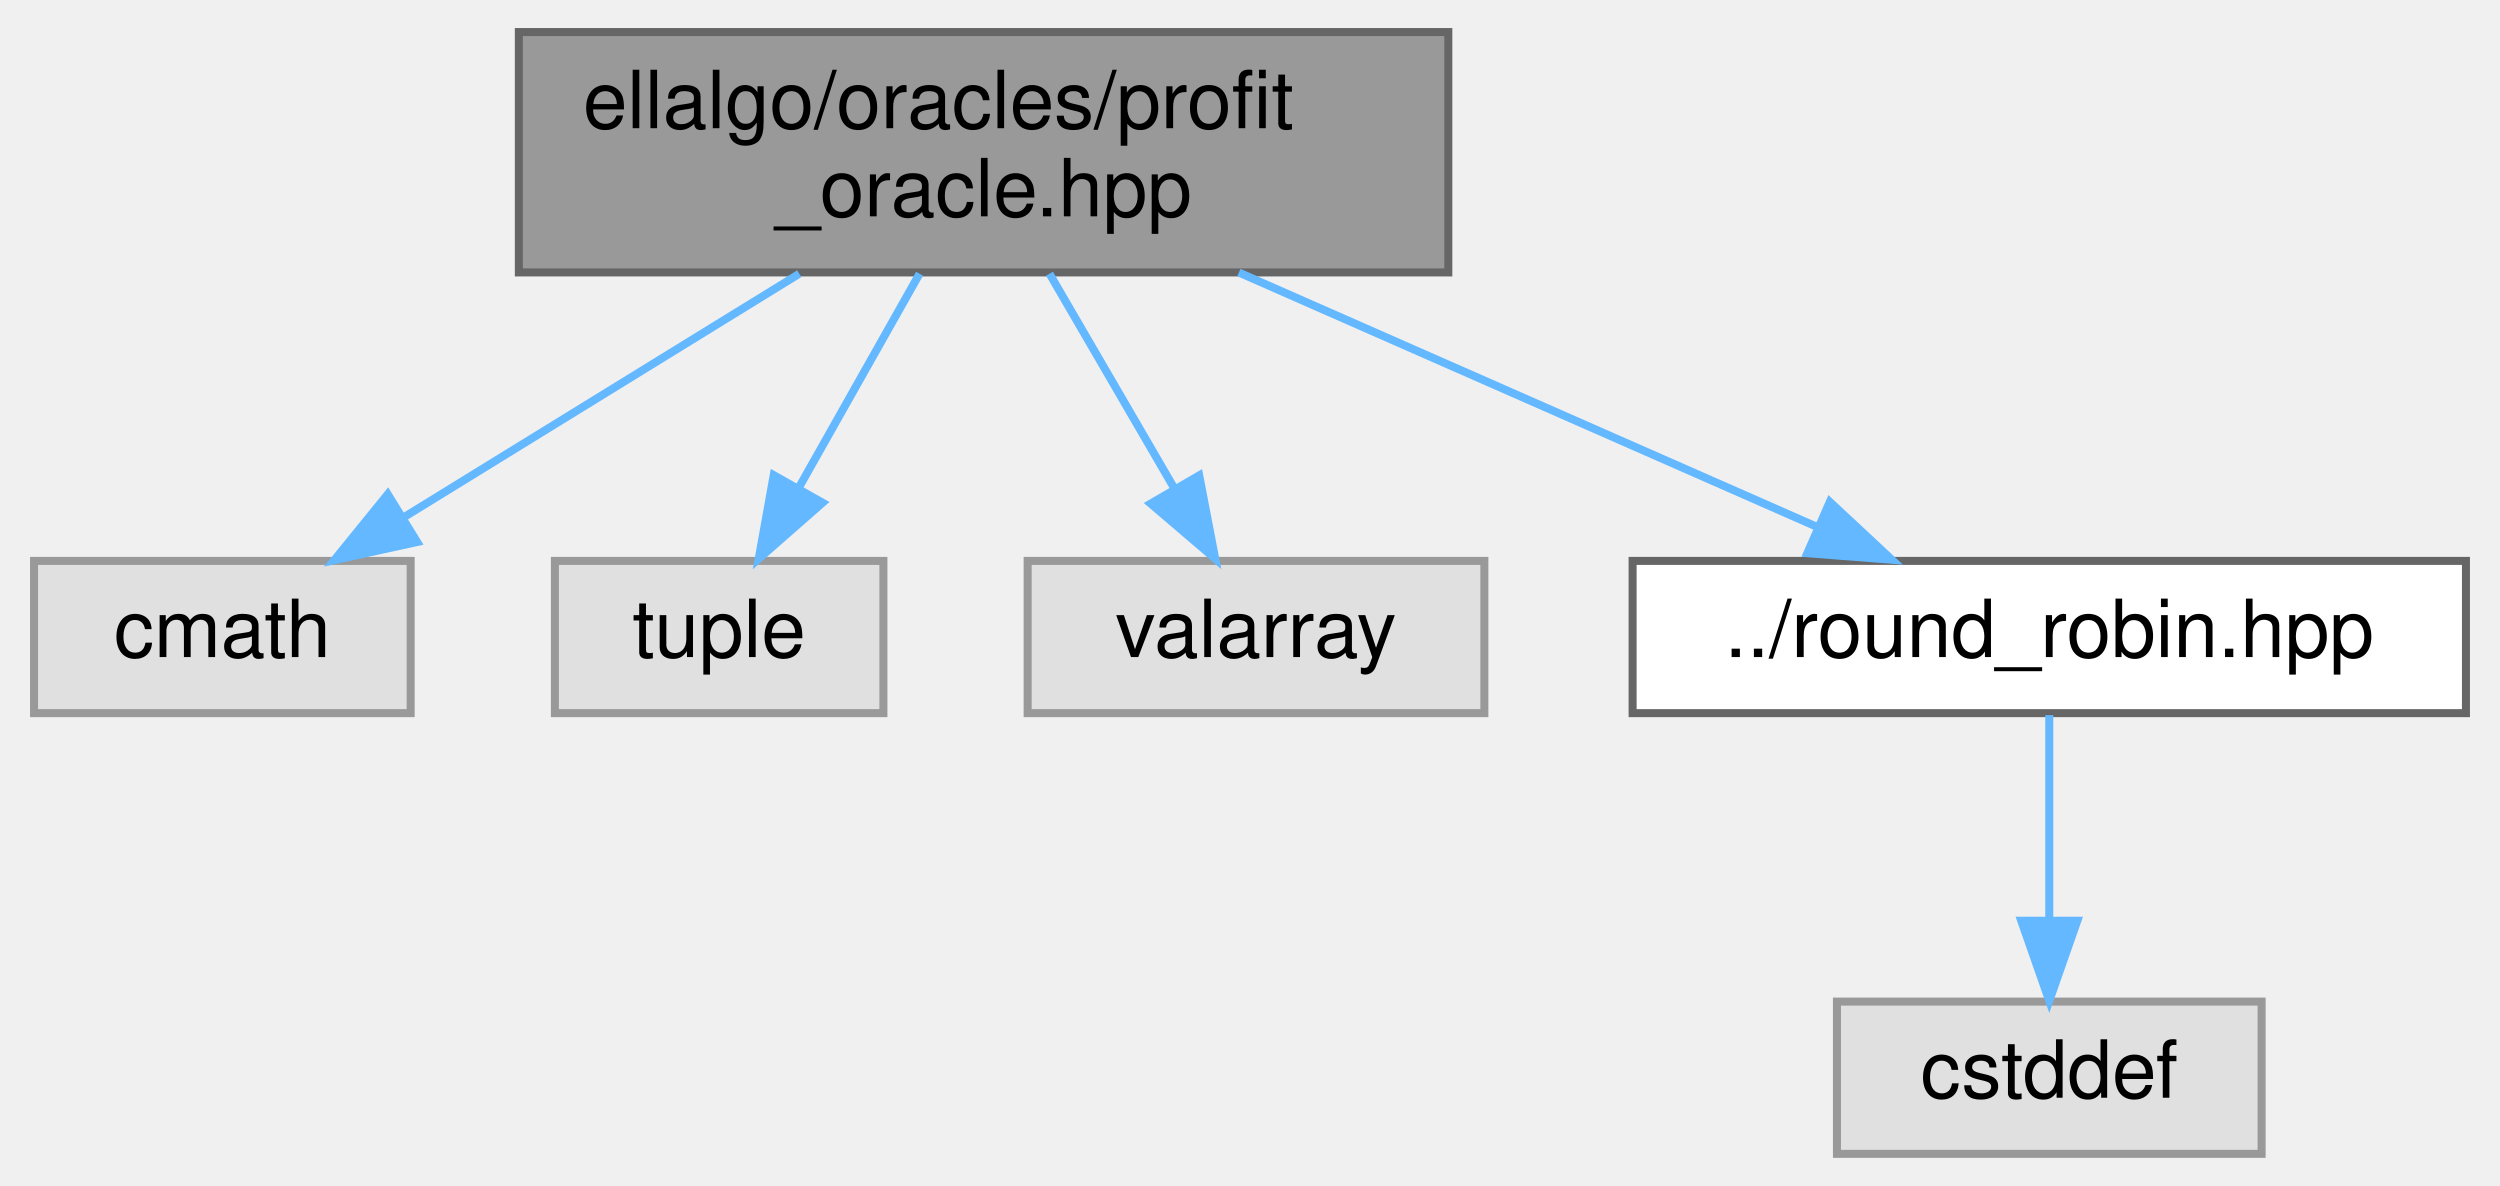
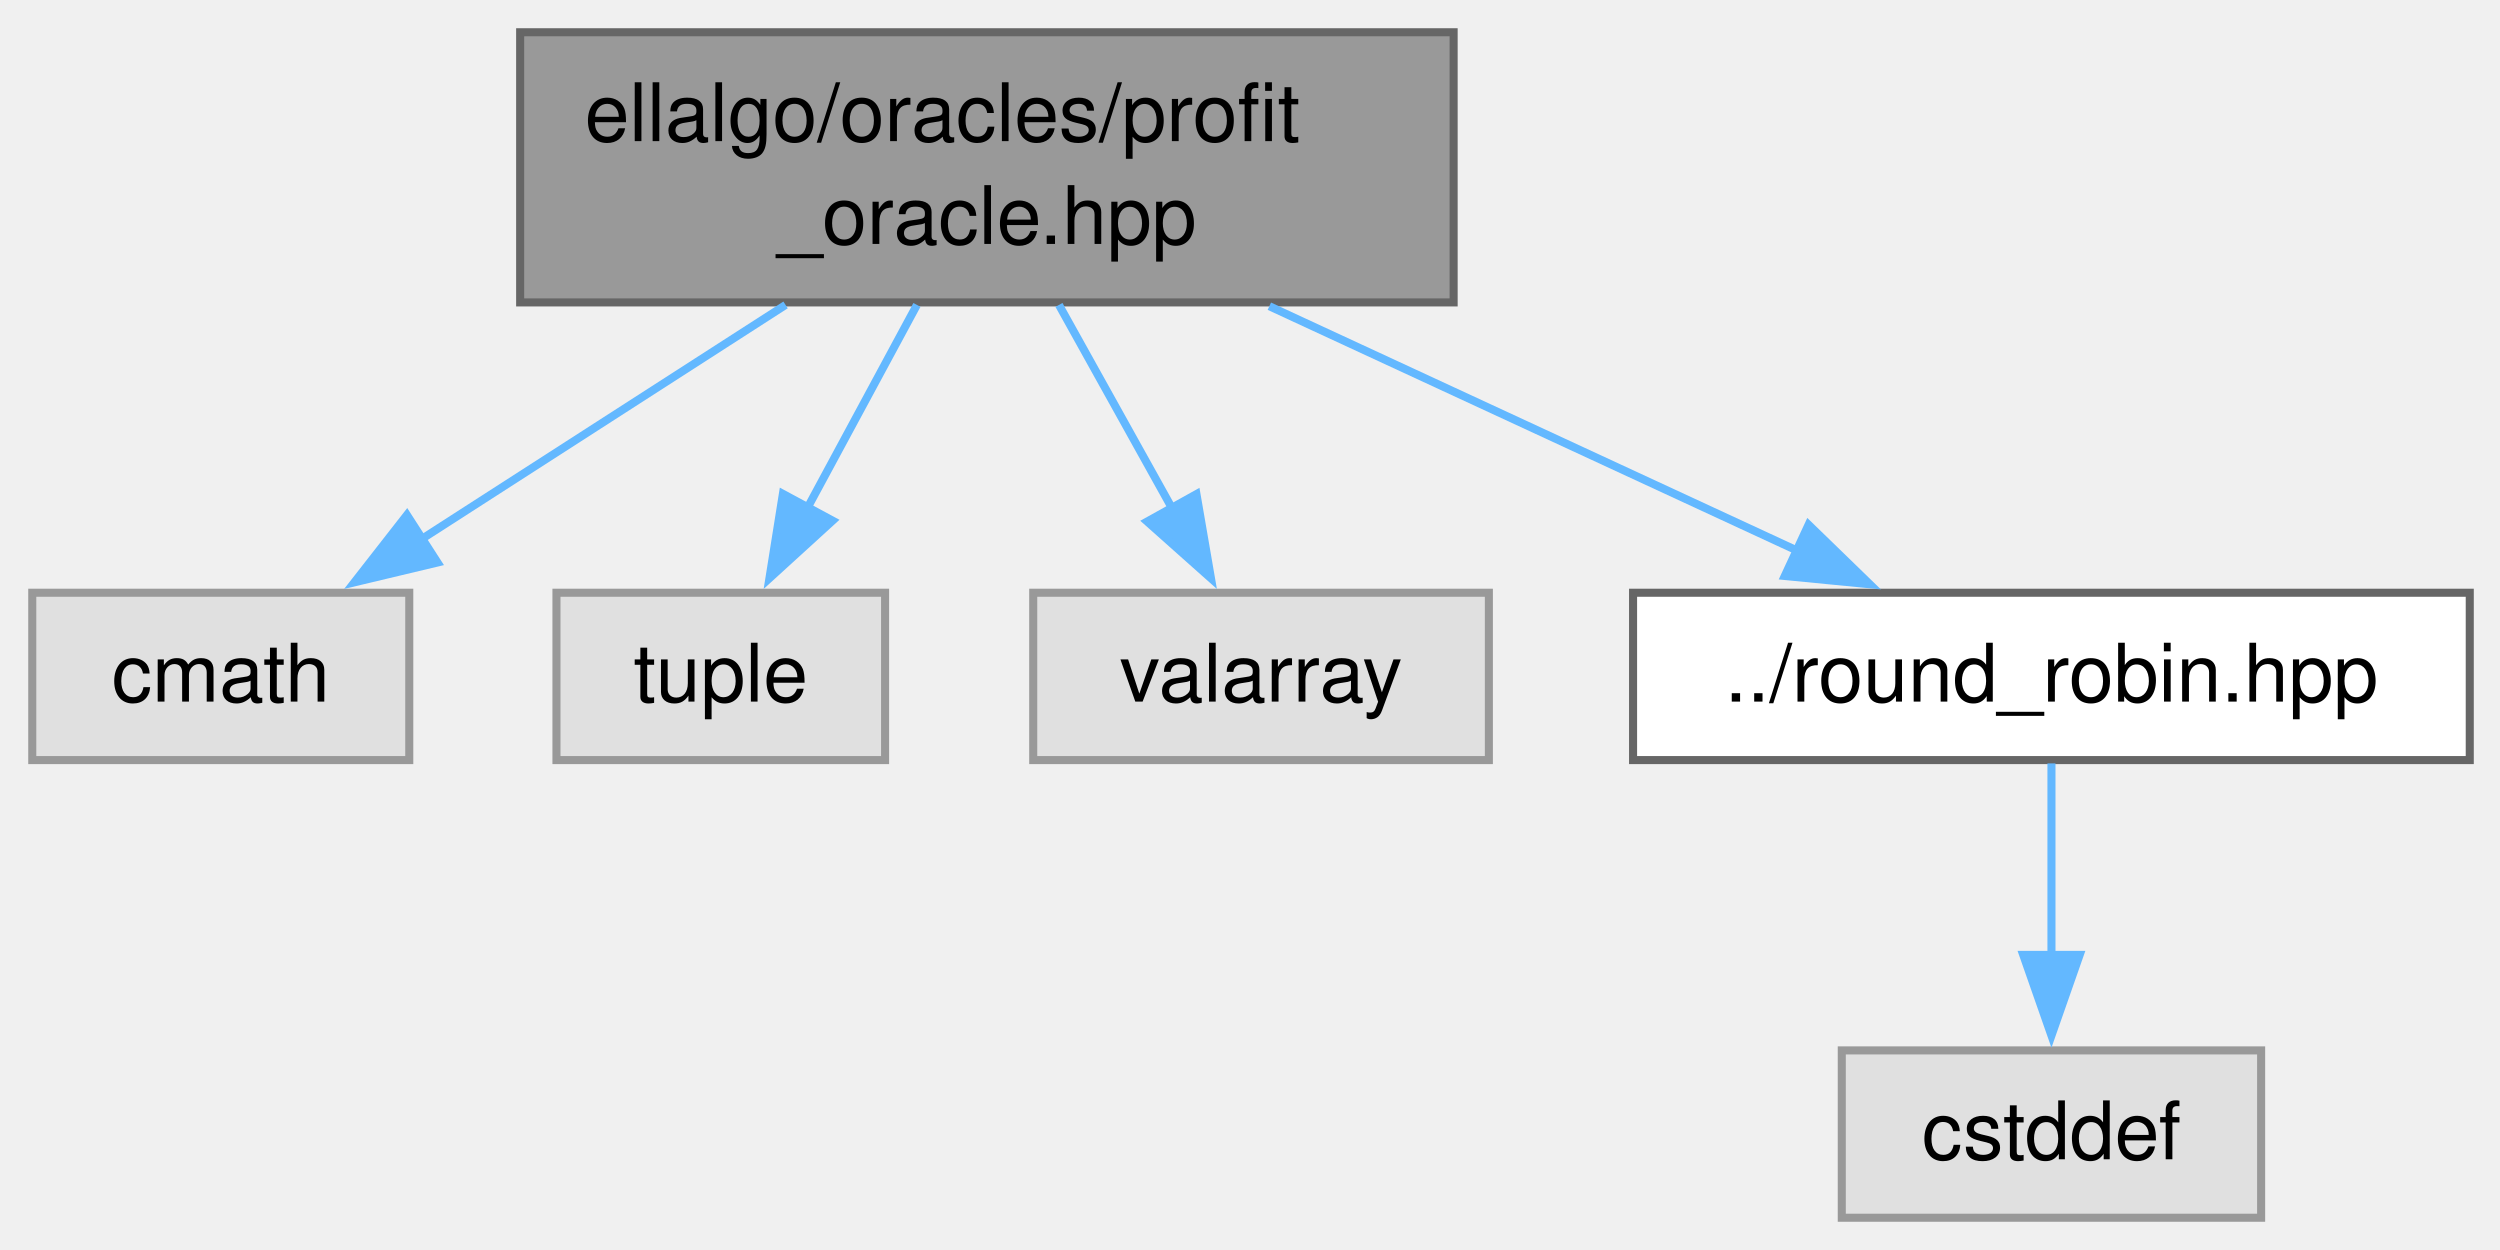
- <svg xmlns="http://www.w3.org/2000/svg" xmlns:xlink="http://www.w3.org/1999/xlink" width="312pt" height="148pt" viewBox="0.00 0.00 311.50 148.00">
-   <g id="graph0" class="graph" transform="scale(1 1) rotate(0) translate(4 144)">
+ <svg xmlns="http://www.w3.org/2000/svg" xmlns:xlink="http://www.w3.org/1999/xlink" width="310pt" height="155pt" viewBox="0.00 0.00 310.00 155.00">
+   <g id="graph0" class="graph" transform="scale(1 1) rotate(0) translate(4 151)">
    <g id="Node000001" class="node">
      <g id="a_Node000001">
-         <a xlink:title="Oracles for profit maximization problems (Cobb-Douglas)">
-           <polygon fill="#999999" stroke="#666666" points="176.5,-140 60.5,-140 60.5,-110 176.5,-110 176.5,-140" />
-           <text text-anchor="start" x="68.5" y="-128" font-family="Helvetica,sans-Serif" font-size="10.00">ellalgo/oracles/profit</text>
-           <text text-anchor="middle" x="118.5" y="-117" font-family="Helvetica,sans-Serif" font-size="10.00">_oracle.hpp</text>
+         <a xlink:title="Oracles for profit maximization problems (Cobb-Douglas).">
+           <polygon fill="#999999" stroke="#666666" points="176.25,-147 60.5,-147 60.5,-113.5 176.25,-113.5 176.25,-147" />
+           <text xml:space="preserve" text-anchor="start" x="68.5" y="-133.5" font-family="Helvetica,sans-Serif" font-size="10.00">ellalgo/oracles/profit</text>
+           <text xml:space="preserve" text-anchor="middle" x="118.38" y="-120.75" font-family="Helvetica,sans-Serif" font-size="10.00">_oracle.hpp</text>
        </a>
      </g>
    </g>
    <g id="Node000002" class="node">
      <g id="a_Node000002">
        <a xlink:title=" ">
-           <polygon fill="#e0e0e0" stroke="#999999" points="47,-74 0,-74 0,-55 47,-55 47,-74" />
-           <text text-anchor="middle" x="23.5" y="-62" font-family="Helvetica,sans-Serif" font-size="10.00">cmath</text>
+           <polygon fill="#e0e0e0" stroke="#999999" points="46.75,-77.5 0,-77.5 0,-56.75 46.75,-56.75 46.75,-77.5" />
+           <text xml:space="preserve" text-anchor="middle" x="23.38" y="-64" font-family="Helvetica,sans-Serif" font-size="10.00">cmath</text>
        </a>
      </g>
    </g>
    <g id="edge1_Node000001_Node000002" class="edge">
      <g id="a_edge1_Node000001_Node000002">
        <a xlink:title=" ">
-           <path fill="none" stroke="#63b8ff" d="M95.5,-109.84C80.5,-100.6 61,-88.59 46.07,-79.4" />
-           <polygon fill="#63b8ff" stroke="#63b8ff" points="47.81,-76.36 37.46,-74.09 44.14,-82.32 47.81,-76.36" />
+           <path fill="none" stroke="#63b8ff" d="M93.41,-113.19C79.44,-104.2 62.07,-93.02 48.12,-84.05" />
+           <polygon fill="#63b8ff" stroke="#63b8ff" points="50.25,-81.25 39.94,-78.79 46.46,-87.14 50.25,-81.25" />
        </a>
      </g>
    </g>
    <g id="Node000003" class="node">
      <g id="a_Node000003">
        <a xlink:title=" ">
-           <polygon fill="#e0e0e0" stroke="#999999" points="106,-74 65,-74 65,-55 106,-55 106,-74" />
-           <text text-anchor="middle" x="85.5" y="-62" font-family="Helvetica,sans-Serif" font-size="10.00">tuple</text>
+           <polygon fill="#e0e0e0" stroke="#999999" points="105.75,-77.5 65,-77.5 65,-56.75 105.75,-56.75 105.75,-77.5" />
+           <text xml:space="preserve" text-anchor="middle" x="85.38" y="-64" font-family="Helvetica,sans-Serif" font-size="10.00">tuple</text>
        </a>
      </g>
    </g>
    <g id="edge2_Node000001_Node000003" class="edge">
      <g id="a_edge2_Node000001_Node000003">
        <a xlink:title=" ">
-           <path fill="none" stroke="#63b8ff" d="M110.51,-109.84C105.97,-101.78 100.23,-91.62 95.4,-83.06" />
-           <polygon fill="#63b8ff" stroke="#63b8ff" points="98.41,-81.26 90.44,-74.27 92.31,-84.7 98.41,-81.26" />
+           <path fill="none" stroke="#63b8ff" d="M109.7,-113.19C105.56,-105.51 100.55,-96.23 96.16,-88.09" />
+           <polygon fill="#63b8ff" stroke="#63b8ff" points="99.24,-86.44 91.41,-79.3 93.08,-89.76 99.24,-86.44" />
        </a>
      </g>
    </g>
    <g id="Node000004" class="node">
      <g id="a_Node000004">
        <a xlink:title=" ">
-           <polygon fill="#e0e0e0" stroke="#999999" points="181,-74 124,-74 124,-55 181,-55 181,-74" />
-           <text text-anchor="middle" x="152.5" y="-62" font-family="Helvetica,sans-Serif" font-size="10.00">valarray</text>
+           <polygon fill="#e0e0e0" stroke="#999999" points="180.62,-77.5 124.12,-77.5 124.12,-56.75 180.62,-56.75 180.62,-77.5" />
+           <text xml:space="preserve" text-anchor="middle" x="152.38" y="-64" font-family="Helvetica,sans-Serif" font-size="10.00">valarray</text>
        </a>
      </g>
    </g>
    <g id="edge3_Node000001_Node000004" class="edge">
      <g id="a_edge3_Node000001_Node000004">
        <a xlink:title=" ">
-           <path fill="none" stroke="#63b8ff" d="M126.73,-109.84C131.41,-101.78 137.32,-91.62 142.3,-83.06" />
-           <polygon fill="#63b8ff" stroke="#63b8ff" points="145.41,-84.67 147.41,-74.27 139.35,-81.15 145.41,-84.67" />
+           <path fill="none" stroke="#63b8ff" d="M127.31,-113.19C131.63,-105.42 136.86,-96.02 141.42,-87.82" />
+           <polygon fill="#63b8ff" stroke="#63b8ff" points="144.36,-89.73 146.16,-79.29 138.25,-86.33 144.36,-89.73" />
        </a>
      </g>
    </g>
    <g id="Node000005" class="node">
      <g id="a_Node000005">
        <a xlink:href="round__robin_8hpp.html" target="_top" xlink:title="Round-robin index helper for cyclic constraint scanning.">
-           <polygon fill="white" stroke="#666666" points="303.5,-74 199.5,-74 199.5,-55 303.5,-55 303.5,-74" />
-           <text text-anchor="middle" x="251.5" y="-62" font-family="Helvetica,sans-Serif" font-size="10.00">../round_robin.hpp</text>
+           <polygon fill="white" stroke="#666666" points="302.25,-77.5 198.5,-77.5 198.5,-56.75 302.25,-56.75 302.25,-77.5" />
+           <text xml:space="preserve" text-anchor="middle" x="250.38" y="-64" font-family="Helvetica,sans-Serif" font-size="10.00">../round_robin.hpp</text>
        </a>
      </g>
    </g>
    <g id="edge4_Node000001_Node000005" class="edge">
      <g id="a_edge4_Node000001_Node000005">
        <a xlink:title=" ">
-           <path fill="none" stroke="#63b8ff" d="M150.36,-109.99C172.35,-100.31 201.35,-87.56 222.66,-78.18" />
-           <polygon fill="#63b8ff" stroke="#63b8ff" points="224.11,-81.37 231.86,-74.14 221.3,-74.96 224.11,-81.37" />
+           <path fill="none" stroke="#63b8ff" d="M153.4,-113.03C173.77,-103.6 199.22,-91.81 218.94,-82.68" />
+           <polygon fill="#63b8ff" stroke="#63b8ff" points="220.26,-85.93 227.86,-78.55 217.31,-79.58 220.26,-85.93" />
        </a>
      </g>
    </g>
    <g id="Node000006" class="node">
      <g id="a_Node000006">
        <a xlink:title=" ">
-           <polygon fill="#e0e0e0" stroke="#999999" points="278,-19 225,-19 225,0 278,0 278,-19" />
-           <text text-anchor="middle" x="251.5" y="-7" font-family="Helvetica,sans-Serif" font-size="10.00">cstddef</text>
+           <polygon fill="#e0e0e0" stroke="#999999" points="276.38,-20.75 224.38,-20.75 224.38,0 276.38,0 276.38,-20.75" />
+           <text xml:space="preserve" text-anchor="middle" x="250.38" y="-7.25" font-family="Helvetica,sans-Serif" font-size="10.00">cstddef</text>
        </a>
      </g>
    </g>
    <g id="edge5_Node000005_Node000006" class="edge">
      <g id="a_edge5_Node000005_Node000006">
        <a xlink:title=" ">
-           <path fill="none" stroke="#63b8ff" d="M251.5,-54.75C251.5,-47.8 251.5,-37.85 251.5,-29.13" />
-           <polygon fill="#63b8ff" stroke="#63b8ff" points="255,-29.09 251.5,-19.09 248,-29.09 255,-29.09" />
+           <path fill="none" stroke="#63b8ff" d="M250.38,-56.34C250.38,-49.72 250.38,-40.72 250.38,-32.52" />
+           <polygon fill="#63b8ff" stroke="#63b8ff" points="253.88,-32.59 250.38,-22.59 246.88,-32.59 253.88,-32.59" />
        </a>
      </g>
    </g>
  </g>
</svg>
